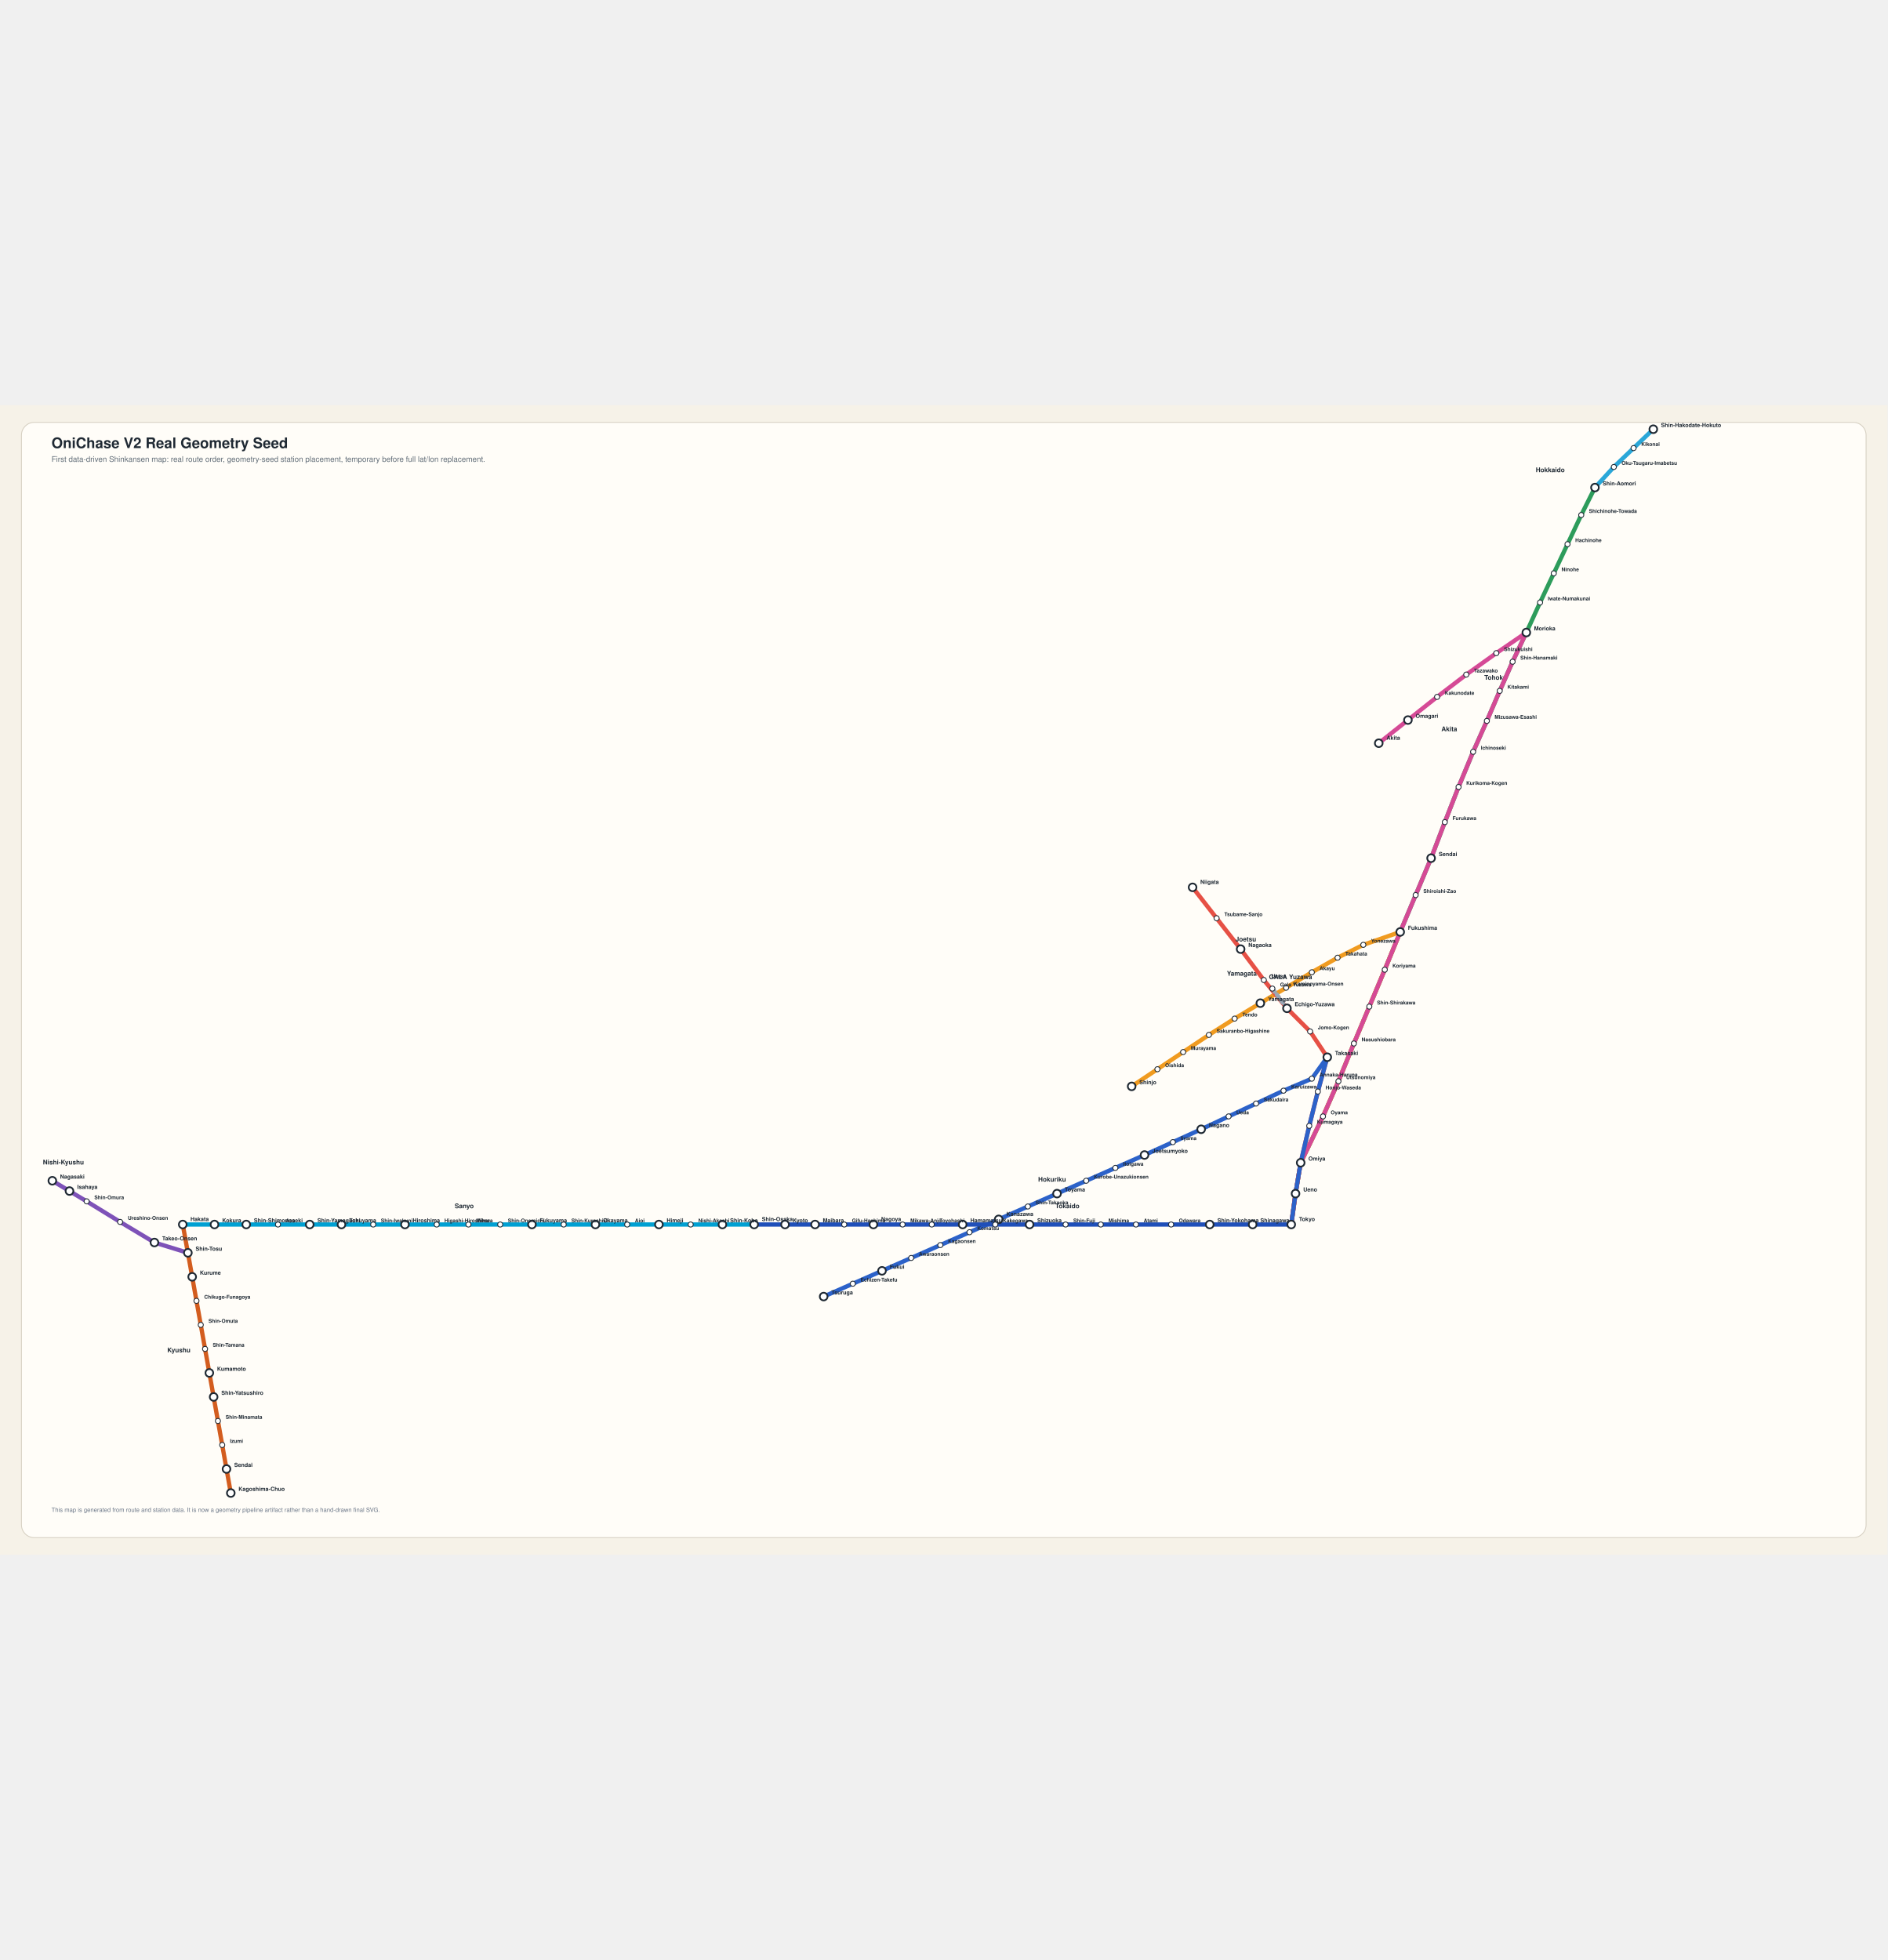
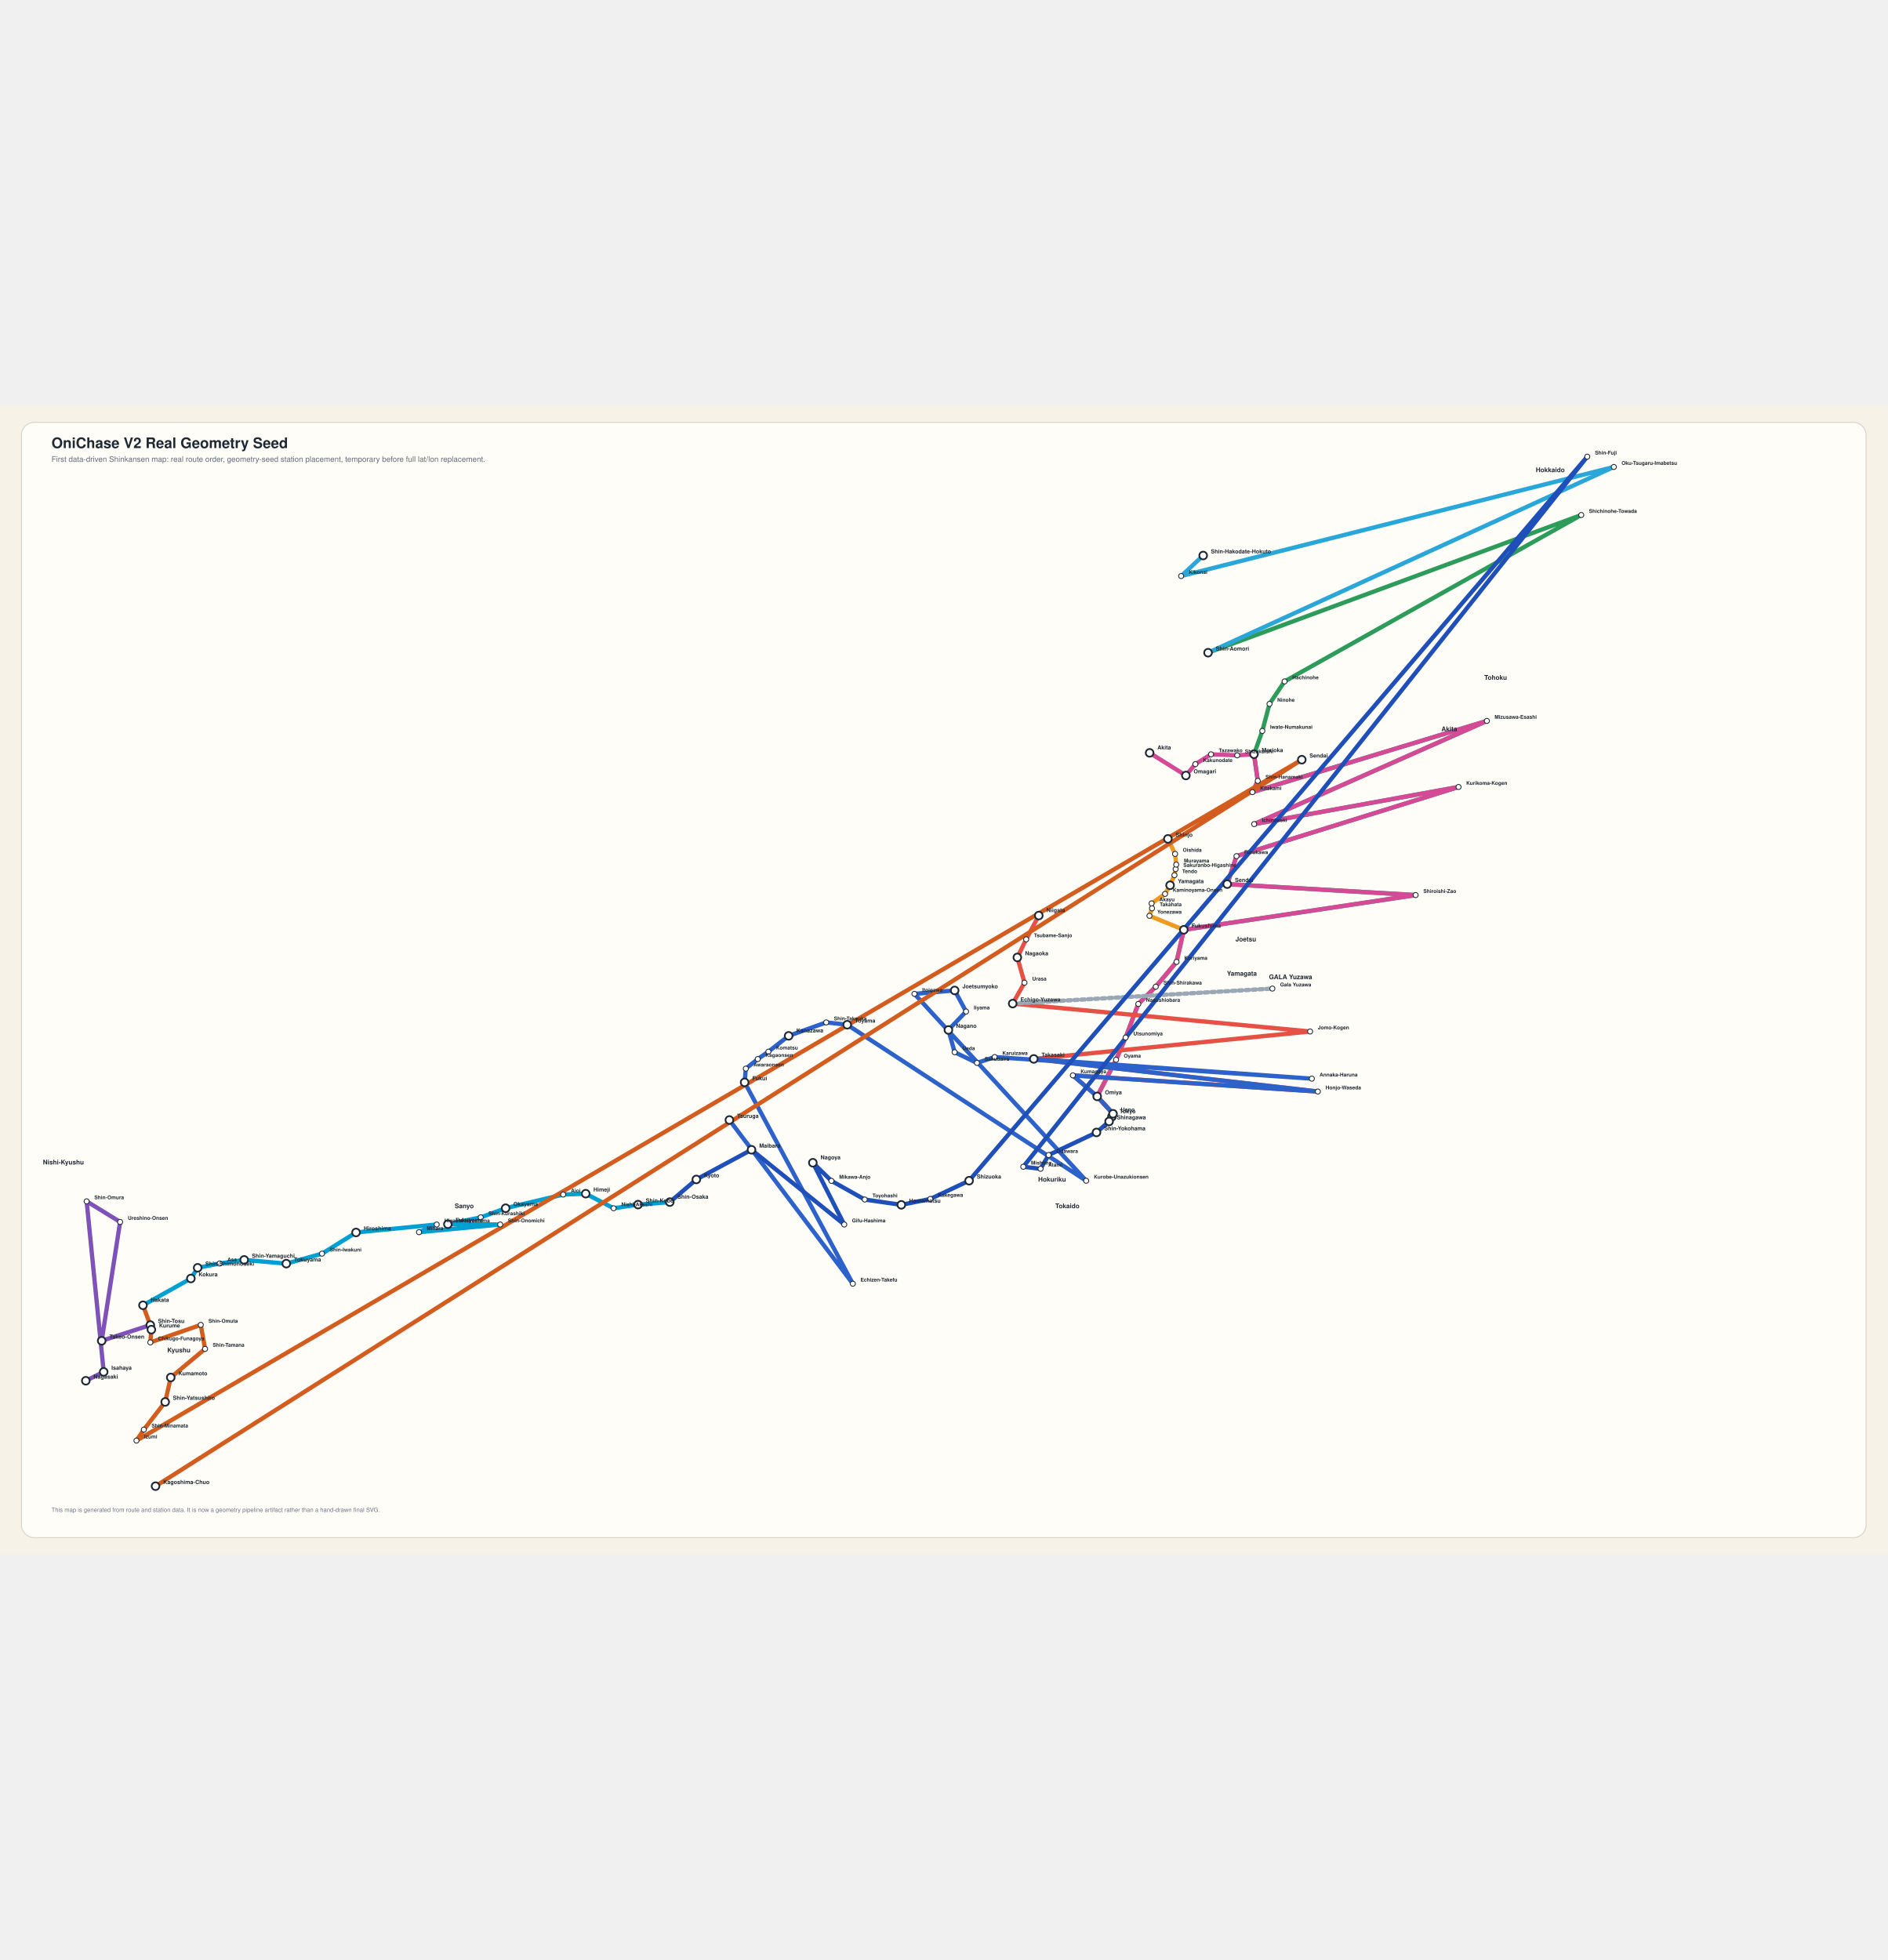
<svg xmlns="http://www.w3.org/2000/svg" width="2600" height="2700" viewBox="-1700 -120 4400 2680" role="img" aria-labelledby="title desc">
  <defs>
    <style>
.bg { fill: #f6f2e8; }
.panel { fill: #fffdf8; stroke: #d6d0c2; stroke-width: 2; }
.title { font: 700 34px Helvetica, Arial, sans-serif; fill: #1f2933; }
.subtitle { font: 500 18px Helvetica, Arial, sans-serif; fill: #5f6b76; }
.note { font: 500 14px Helvetica, Arial, sans-serif; fill: #697586; }
.route { fill: none; stroke-width: 10; stroke-linecap: round; stroke-linejoin: round; }
.station { fill: #ffffff; stroke: #1f2933; stroke-width: 2; }
.hub { fill: #ffffff; stroke: #1f2933; stroke-width: 4; }
.station-label { font: 600 12px Helvetica, Arial, sans-serif; fill: #1f2933; }
.hub-label { font: 700 13px Helvetica, Arial, sans-serif; fill: #1f2933; }
.line-label { font: 700 15px Helvetica, Arial, sans-serif; fill: #1f2933; }
</style>
  </defs>
  <rect class="bg" x="-1700" y="-120" width="4400" height="2680" />
  <rect class="panel" x="-1650" y="-80" width="4300" height="2600" rx="30" />
  <text class="title" x="-1580" y="-20">OniChase V2 Real Geometry Seed</text>
  <text class="subtitle" x="-1580" y="12">First data-driven Shinkansen map: real route order, geometry-seed station placement, temporary before full lat/lon replacement.</text>
  <text class="note" x="-1580" y="2460">This map is generated from route and station data. It is now a geometry pipeline artifact rather than a hand-drawn final SVG.</text>
-   <polyline class="route" stroke="#2d9c5b" points="1310,1790 1320,1718 1332,1646 1384,1538 1420,1456 1456,1368 1492,1282 1528,1196 1564,1108 1600,1022 1636,936 1668,852 1700,770 1734,688 1766,616 1796,546 1826,478 1858,410 1890,340 1922,272 1954,204 1986,136 2018,72" />
+   <polyline class="route" stroke="#2d9c5b" points="891.96,1538.68 894.6,1531.87 857.63,1491.38 901.66,1405.98 923.93,1354.16 953.49,1275.82 994.16,1235.6 1042.59,1177.82 1059.59,1103.0 1600,1022 1160.81,996.51 1182.41,931.26 1700,770 1223.57,856.57 1766,616 1219.47,782.02 1231.99,755.82 1223.19,693.66 1242.61,639.3 1259.35,576.28 1294.46,523.9 1986,136 1116.09,456.99" />
  <text class="line-label" x="1760" y="520">Tohoku</text>
-   <polyline class="route" stroke="#2aa7d8" points="2018,72 2062,24 2108,-20 2154,-64" />
+   <polyline class="route" stroke="#2aa7d8" points="1116.09,456.99 2062,24 1053.38,278.29 1104.74,230.42" />
  <text class="line-label" x="1880" y="36">Hokkaido</text>
-   <polyline class="route" stroke="#f09b20" points="1310,1790 1320,1718 1332,1646 1384,1538 1420,1456 1456,1368 1492,1282 1528,1196 1564,1108 1478,1138 1418,1168 1358,1202 1298,1238 1238,1274 1178,1310 1118,1348 1058,1388 998,1428 938,1468" />
+   <polyline class="route" stroke="#f09b20" points="891.96,1538.68 894.6,1531.87 857.63,1491.38 901.66,1405.98 923.93,1354.16 953.49,1275.82 994.16,1235.6 1042.59,1177.82 1059.59,1103.0 979.47,1070.35 985.42,1052.94 984.49,1041.42 1015.84,1019.32 1027.58,999.17 1037.74,975.67 1040.49,961.34 1041.88,951.04 1039.2,926.06 1022.46,891.03" />
  <text class="line-label" x="1160" y="1210">Yamagata</text>
-   <polyline class="route" stroke="#d54a96" points="1310,1790 1320,1718 1332,1646 1384,1538 1420,1456 1456,1368 1492,1282 1528,1196 1564,1108 1600,1022 1636,936 1668,852 1700,770 1734,688 1766,616 1796,546 1826,478 1858,410 1788,458 1718,508 1650,560 1582,614 1514,668" />
+   <polyline class="route" stroke="#d54a96" points="891.96,1538.68 894.6,1531.87 857.63,1491.38 901.66,1405.98 923.93,1354.16 953.49,1275.82 994.16,1235.6 1042.59,1177.82 1059.59,1103.0 1600,1022 1160.81,996.51 1182.41,931.26 1700,770 1223.57,856.57 1766,616 1219.47,782.02 1231.99,755.82 1223.19,693.66 1184.07,696.25 1123.02,693.91 1086.49,716.75 1064.41,743.23 979.89,690.47" />
  <text class="line-label" x="1660" y="640">Akita</text>
-   <polyline class="route" stroke="#e65045" points="1310,1790 1320,1718 1332,1646 1352,1560 1372,1480 1394,1400 1354,1340 1300,1286 1246,1220 1192,1148 1136,1076 1080,1004" />
+   <polyline class="route" stroke="#e65045" points="891.96,1538.68 894.6,1531.87 857.63,1491.38 800.95,1442.36 1372,1480 709.79,1403.98 1354,1340 660.7,1275.01 688.15,1226.31 671.5,1167.39 692.13,1125.14 721.51,1069.76" />
  <text class="line-label" x="1180" y="1130">Joetsu</text>
-   <polyline class="route" stroke="#9aa7b5" stroke-dasharray="8 8" points="1300,1286 1266,1240" />
+   <polyline class="route" stroke="#9aa7b5" stroke-dasharray="8 8" points="660.7,1275.01 1266,1240" />
  <text class="line-label" x="1258" y="1218">GALA Yuzawa</text>
-   <polyline class="route" stroke="#2c62c9" points="1310,1790 1320,1718 1332,1646 1352,1560 1372,1480 1394,1400 1358,1450 1292,1478 1228,1508 1164,1538 1100,1568 1034,1598 968,1628 900,1658 832,1688 764,1718 696,1748 628,1778 560,1808 492,1838 424,1868 356,1898 288,1928 220,1958" />
+   <polyline class="route" stroke="#2c62c9" points="891.96,1538.68 894.6,1531.87 857.63,1491.38 800.95,1442.36 1372,1480 709.79,1403.98 1358,1450 618.61,1399.64 577.35,1413.29 525.37,1388.35 510.82,1336.49 551.96,1293.54 525.41,1244.32 431.6,1252.35 832,1688 274.94,1324.29 225.96,1318.9 138.4,1350.2 91.21,1387.1 66.42,1404.33 38.56,1426.62 35.77,1458.67 288,1928 0.24,1546.38" />
  <text class="line-label" x="720" y="1690">Hokuriku</text>
-   <polyline class="route" stroke="#1f4fb9" points="1310,1790 1220,1790 1120,1790 1030,1790 948,1790 866,1790 784,1790 700,1790 620,1790 544,1790 472,1790 404,1790 336,1790 268,1790 200,1790 130,1790 58,1790" />
+   <polyline class="route" stroke="#1f4fb9" points="891.96,1538.68 885.41,1549.75 856.01,1575.38 744.45,1628.05 725.58,1660.14 685.33,1655.37 2000.0,0.0 559.03,1687.87 468.73,1730.37 401.01,1744.16 315.79,1731.78 238.16,1688.28 194.83,1646.03 268,1790 51.84,1615.77 -76.8,1684.97 -138.65,1737.79" />
  <text class="line-label" x="760" y="1752">Tokaido</text>
-   <polyline class="route" stroke="#00a0d2" points="58,1790 -16,1790 -90,1790 -164,1790 -238,1790 -312,1790 -386,1790 -460,1790 -534,1790 -608,1790 -682,1790 -756,1790 -830,1790 -904,1790 -978,1790 -1052,1790 -1126,1790 -1200,1790 -1274,1790" />
+   <polyline class="route" stroke="#00a0d2" points="-138.65,1737.79 -212.62,1743.62 -269.57,1752.14 -334.67,1718.14 -387.2,1720.16 -521.3,1752.0 -579.36,1773.33 -655.95,1789.26 -534,1790 -723.23,1807.93 -682,1790 -870.05,1808.57 -949.31,1857.92 -1032.63,1881.27 -1130.83,1872.51 -1188.01,1880.89 -1239.24,1890.92 -1255.03,1915.91 -1366.7,1978.29" />
  <text class="line-label" x="-640" y="1752">Sanyo</text>
-   <polyline class="route" stroke="#d35d1f" points="-1274,1790 -1262,1856 -1252,1912 -1242,1968 -1232,2024 -1222,2080 -1212,2136 -1202,2192 -1192,2248 -1182,2304 -1172,2360 -1162,2416" />
+   <polyline class="route" stroke="#d35d1f" points="-1366.7,1978.29 -1349.66,2024.47 -1347.18,2035.09 -1349.55,2064.88 -1232,2024 -1222,2080 -1301.96,2146.61 -1314.91,2203.64 -1364.7,2268.19 -1381.88,2293.74 1334.59,706.44 -1337.42,2400.0" />
  <text class="line-label" x="-1310" y="2088">Kyushu</text>
-   <polyline class="route" stroke="#7e52b8" points="-1262,1856 -1340,1832 -1420,1784 -1498,1736 -1538,1712 -1578,1688" />
+   <polyline class="route" stroke="#7e52b8" points="-1349.66,2024.47 -1462.96,2061.07 -1420,1784 -1498,1736 -1458.31,2133.62 -1500.0,2154.28" />
  <text class="line-label" x="-1600" y="1650">Nishi-Kyushu</text>
-   <circle class="hub" cx="1310" cy="1790" r="9" />
-   <text class="hub-label" x="1328" y="1782">Tokyo</text>
-   <circle class="hub" cx="1320" cy="1718" r="9" />
-   <text class="hub-label" x="1338" y="1713">Ueno</text>
-   <circle class="hub" cx="1332" cy="1646" r="9" />
-   <text class="hub-label" x="1350" y="1641">Omiya</text>
-   <circle class="station" cx="1352" cy="1560" r="6" />
-   <text class="station-label" x="1370" y="1555">Kumagaya</text>
+   <circle class="hub" cx="891.96" cy="1538.68" r="9" />
+   <text class="hub-label" x="909.96" y="1530.68">Tokyo</text>
+   <circle class="hub" cx="894.6" cy="1531.87" r="9" />
+   <text class="hub-label" x="912.6" y="1526.87">Ueno</text>
+   <circle class="hub" cx="857.63" cy="1491.38" r="9" />
+   <text class="hub-label" x="875.63" y="1486.38">Omiya</text>
+   <circle class="station" cx="800.95" cy="1442.36" r="6" />
+   <text class="station-label" x="818.95" y="1437.36">Kumagaya</text>
  <circle class="station" cx="1372" cy="1480" r="6" />
  <text class="station-label" x="1390" y="1475">Honjo-Waseda</text>
-   <circle class="hub" cx="1394" cy="1400" r="9" />
-   <text class="hub-label" x="1412" y="1395">Takasaki</text>
-   <circle class="station" cx="1384" cy="1538" r="6" />
-   <text class="station-label" x="1402" y="1533">Oyama</text>
-   <circle class="station" cx="1420" cy="1456" r="6" />
-   <text class="station-label" x="1438" y="1451">Utsunomiya</text>
-   <circle class="station" cx="1456" cy="1368" r="6" />
-   <text class="station-label" x="1474" y="1363">Nasushiobara</text>
-   <circle class="station" cx="1492" cy="1282" r="6" />
-   <text class="station-label" x="1510" y="1277">Shin-Shirakawa</text>
-   <circle class="station" cx="1528" cy="1196" r="6" />
-   <text class="station-label" x="1546" y="1191">Koriyama</text>
-   <circle class="hub" cx="1564" cy="1108" r="9" />
-   <text class="hub-label" x="1582" y="1103">Fukushima</text>
+   <circle class="hub" cx="709.79" cy="1403.98" r="9" />
+   <text class="hub-label" x="727.79" y="1398.98">Takasaki</text>
+   <circle class="station" cx="901.66" cy="1405.98" r="6" />
+   <text class="station-label" x="919.66" y="1400.98">Oyama</text>
+   <circle class="station" cx="923.93" cy="1354.16" r="6" />
+   <text class="station-label" x="941.93" y="1349.16">Utsunomiya</text>
+   <circle class="station" cx="953.49" cy="1275.82" r="6" />
+   <text class="station-label" x="971.49" y="1270.82">Nasushiobara</text>
+   <circle class="station" cx="994.16" cy="1235.6" r="6" />
+   <text class="station-label" x="1012.16" y="1230.6">Shin-Shirakawa</text>
+   <circle class="station" cx="1042.59" cy="1177.82" r="6" />
+   <text class="station-label" x="1060.59" y="1172.82">Koriyama</text>
+   <circle class="hub" cx="1059.59" cy="1103.0" r="9" />
+   <text class="hub-label" x="1077.59" y="1098.0">Fukushima</text>
  <circle class="station" cx="1600" cy="1022" r="6" />
  <text class="station-label" x="1618" y="1017">Shiroishi-Zao</text>
-   <circle class="hub" cx="1636" cy="936" r="9" />
-   <text class="hub-label" x="1654" y="931">Sendai</text>
-   <circle class="station" cx="1668" cy="852" r="6" />
-   <text class="station-label" x="1686" y="847">Furukawa</text>
+   <circle class="hub" cx="1160.81" cy="996.51" r="9" />
+   <text class="hub-label" x="1178.81" y="991.51">Sendai</text>
+   <circle class="station" cx="1182.41" cy="931.26" r="6" />
+   <text class="station-label" x="1200.41" y="926.26">Furukawa</text>
  <circle class="station" cx="1700" cy="770" r="6" />
  <text class="station-label" x="1718" y="765">Kurikoma-Kogen</text>
-   <circle class="station" cx="1734" cy="688" r="6" />
-   <text class="station-label" x="1752" y="683">Ichinoseki</text>
+   <circle class="station" cx="1223.57" cy="856.57" r="6" />
+   <text class="station-label" x="1241.57" y="851.57">Ichinoseki</text>
  <circle class="station" cx="1766" cy="616" r="6" />
  <text class="station-label" x="1784" y="611">Mizusawa-Esashi</text>
-   <circle class="station" cx="1796" cy="546" r="6" />
-   <text class="station-label" x="1814" y="541">Kitakami</text>
-   <circle class="station" cx="1826" cy="478" r="6" />
-   <text class="station-label" x="1844" y="473">Shin-Hanamaki</text>
-   <circle class="hub" cx="1858" cy="410" r="9" />
-   <text class="hub-label" x="1876" y="405">Morioka</text>
-   <circle class="station" cx="1890" cy="340" r="6" />
-   <text class="station-label" x="1908" y="335">Iwate-Numakunai</text>
-   <circle class="station" cx="1922" cy="272" r="6" />
-   <text class="station-label" x="1940" y="267">Ninohe</text>
-   <circle class="station" cx="1954" cy="204" r="6" />
-   <text class="station-label" x="1972" y="199">Hachinohe</text>
+   <circle class="station" cx="1219.47" cy="782.02" r="6" />
+   <text class="station-label" x="1237.47" y="777.02">Kitakami</text>
+   <circle class="station" cx="1231.99" cy="755.82" r="6" />
+   <text class="station-label" x="1249.99" y="750.82">Shin-Hanamaki</text>
+   <circle class="hub" cx="1223.19" cy="693.66" r="9" />
+   <text class="hub-label" x="1241.19" y="688.66">Morioka</text>
+   <circle class="station" cx="1242.61" cy="639.3" r="6" />
+   <text class="station-label" x="1260.61" y="634.3">Iwate-Numakunai</text>
+   <circle class="station" cx="1259.35" cy="576.28" r="6" />
+   <text class="station-label" x="1277.35" y="571.28">Ninohe</text>
+   <circle class="station" cx="1294.46" cy="523.9" r="6" />
+   <text class="station-label" x="1312.46" y="518.9">Hachinohe</text>
  <circle class="station" cx="1986" cy="136" r="6" />
  <text class="station-label" x="2004" y="131">Shichinohe-Towada</text>
-   <circle class="hub" cx="2018" cy="72" r="9" />
-   <text class="hub-label" x="2036" y="67">Shin-Aomori</text>
+   <circle class="hub" cx="1116.09" cy="456.99" r="9" />
+   <text class="hub-label" x="1134.09" y="451.99">Shin-Aomori</text>
  <circle class="station" cx="2062" cy="24" r="6" />
  <text class="station-label" x="2080" y="19">Oku-Tsugaru-Imabetsu</text>
-   <circle class="station" cx="2108" cy="-20" r="6" />
-   <text class="station-label" x="2126" y="-25">Kikonai</text>
-   <circle class="hub" cx="2154" cy="-64" r="9" />
-   <text class="hub-label" x="2172" y="-69">Shin-Hakodate-Hokuto</text>
-   <circle class="station" cx="1478" cy="1138" r="6" />
-   <text class="station-label" x="1496" y="1133">Yonezawa</text>
-   <circle class="station" cx="1418" cy="1168" r="6" />
-   <text class="station-label" x="1436" y="1163">Takahata</text>
-   <circle class="station" cx="1358" cy="1202" r="6" />
-   <text class="station-label" x="1376" y="1197">Akayu</text>
-   <circle class="station" cx="1298" cy="1238" r="6" />
-   <text class="station-label" x="1316" y="1233">Kaminoyama-Onsen</text>
-   <circle class="hub" cx="1238" cy="1274" r="9" />
-   <text class="hub-label" x="1256" y="1269">Yamagata</text>
-   <circle class="station" cx="1178" cy="1310" r="6" />
-   <text class="station-label" x="1196" y="1305">Tendo</text>
-   <circle class="station" cx="1118" cy="1348" r="6" />
-   <text class="station-label" x="1136" y="1343">Sakuranbo-Higashine</text>
-   <circle class="station" cx="1058" cy="1388" r="6" />
-   <text class="station-label" x="1076" y="1383">Murayama</text>
-   <circle class="station" cx="998" cy="1428" r="6" />
-   <text class="station-label" x="1016" y="1423">Oishida</text>
-   <circle class="hub" cx="938" cy="1468" r="9" />
-   <text class="hub-label" x="956" y="1463">Shinjo</text>
-   <circle class="station" cx="1788" cy="458" r="6" />
-   <text class="station-label" x="1806" y="453">Shizukuishi</text>
-   <circle class="station" cx="1718" cy="508" r="6" />
-   <text class="station-label" x="1736" y="503">Tazawako</text>
-   <circle class="station" cx="1650" cy="560" r="6" />
-   <text class="station-label" x="1668" y="555">Kakunodate</text>
-   <circle class="hub" cx="1582" cy="614" r="9" />
-   <text class="hub-label" x="1600" y="609">Omagari</text>
-   <circle class="hub" cx="1514" cy="668" r="9" />
-   <text class="hub-label" x="1532" y="660">Akita</text>
+   <circle class="station" cx="1053.38" cy="278.29" r="6" />
+   <text class="station-label" x="1071.38" y="273.29">Kikonai</text>
+   <circle class="hub" cx="1104.74" cy="230.42" r="9" />
+   <text class="hub-label" x="1122.74" y="225.42">Shin-Hakodate-Hokuto</text>
+   <circle class="station" cx="979.47" cy="1070.35" r="6" />
+   <text class="station-label" x="997.47" y="1065.35">Yonezawa</text>
+   <circle class="station" cx="985.42" cy="1052.94" r="6" />
+   <text class="station-label" x="1003.42" y="1047.94">Takahata</text>
+   <circle class="station" cx="984.49" cy="1041.42" r="6" />
+   <text class="station-label" x="1002.49" y="1036.42">Akayu</text>
+   <circle class="station" cx="1015.84" cy="1019.32" r="6" />
+   <text class="station-label" x="1033.84" y="1014.32">Kaminoyama-Onsen</text>
+   <circle class="hub" cx="1027.58" cy="999.17" r="9" />
+   <text class="hub-label" x="1045.58" y="994.17">Yamagata</text>
+   <circle class="station" cx="1037.74" cy="975.67" r="6" />
+   <text class="station-label" x="1055.74" y="970.67">Tendo</text>
+   <circle class="station" cx="1040.49" cy="961.34" r="6" />
+   <text class="station-label" x="1058.49" y="956.34">Sakuranbo-Higashine</text>
+   <circle class="station" cx="1041.88" cy="951.04" r="6" />
+   <text class="station-label" x="1059.88" y="946.04">Murayama</text>
+   <circle class="station" cx="1039.2" cy="926.06" r="6" />
+   <text class="station-label" x="1057.2" y="921.06">Oishida</text>
+   <circle class="hub" cx="1022.46" cy="891.03" r="9" />
+   <text class="hub-label" x="1040.46" y="886.03">Shinjo</text>
+   <circle class="station" cx="1184.07" cy="696.25" r="6" />
+   <text class="station-label" x="1202.07" y="691.25">Shizukuishi</text>
+   <circle class="station" cx="1123.02" cy="693.91" r="6" />
+   <text class="station-label" x="1141.02" y="688.91">Tazawako</text>
+   <circle class="station" cx="1086.49" cy="716.75" r="6" />
+   <text class="station-label" x="1104.49" y="711.75">Kakunodate</text>
+   <circle class="hub" cx="1064.41" cy="743.23" r="9" />
+   <text class="hub-label" x="1082.41" y="738.23">Omagari</text>
+   <circle class="hub" cx="979.89" cy="690.47" r="9" />
+   <text class="hub-label" x="997.89" y="682.47">Akita</text>
  <circle class="station" cx="1354" cy="1340" r="6" />
  <text class="station-label" x="1372" y="1335">Jomo-Kogen</text>
-   <circle class="hub" cx="1300" cy="1286" r="9" />
-   <text class="hub-label" x="1318" y="1281">Echigo-Yuzawa</text>
+   <circle class="hub" cx="660.7" cy="1275.01" r="9" />
+   <text class="hub-label" x="678.7" y="1270.01">Echigo-Yuzawa</text>
  <circle class="station" cx="1266" cy="1240" r="6" />
  <text class="station-label" x="1284" y="1235">Gala Yuzawa</text>
-   <circle class="station" cx="1246" cy="1220" r="6" />
-   <text class="station-label" x="1264" y="1215">Urasa</text>
-   <circle class="hub" cx="1192" cy="1148" r="9" />
-   <text class="hub-label" x="1210" y="1143">Nagaoka</text>
-   <circle class="station" cx="1136" cy="1076" r="6" />
-   <text class="station-label" x="1154" y="1071">Tsubame-Sanjo</text>
-   <circle class="hub" cx="1080" cy="1004" r="9" />
-   <text class="hub-label" x="1098" y="996">Niigata</text>
+   <circle class="station" cx="688.15" cy="1226.31" r="6" />
+   <text class="station-label" x="706.15" y="1221.31">Urasa</text>
+   <circle class="hub" cx="671.5" cy="1167.39" r="9" />
+   <text class="hub-label" x="689.5" y="1162.39">Nagaoka</text>
+   <circle class="station" cx="692.13" cy="1125.14" r="6" />
+   <text class="station-label" x="710.13" y="1120.14">Tsubame-Sanjo</text>
+   <circle class="hub" cx="721.51" cy="1069.76" r="9" />
+   <text class="hub-label" x="739.51" y="1061.76">Niigata</text>
  <circle class="station" cx="1358" cy="1450" r="6" />
  <text class="station-label" x="1376" y="1445">Annaka-Haruna</text>
-   <circle class="station" cx="1292" cy="1478" r="6" />
-   <text class="station-label" x="1310" y="1473">Karuizawa</text>
-   <circle class="station" cx="1228" cy="1508" r="6" />
-   <text class="station-label" x="1246" y="1503">Sakudaira</text>
-   <circle class="station" cx="1164" cy="1538" r="6" />
-   <text class="station-label" x="1182" y="1533">Ueda</text>
-   <circle class="hub" cx="1100" cy="1568" r="9" />
-   <text class="hub-label" x="1118" y="1563">Nagano</text>
-   <circle class="station" cx="1034" cy="1598" r="6" />
-   <text class="station-label" x="1052" y="1593">Iiyama</text>
-   <circle class="hub" cx="968" cy="1628" r="9" />
-   <text class="hub-label" x="986" y="1623">Joetsumyoko</text>
-   <circle class="station" cx="900" cy="1658" r="6" />
-   <text class="station-label" x="918" y="1653">Itoigawa</text>
+   <circle class="station" cx="618.61" cy="1399.64" r="6" />
+   <text class="station-label" x="636.61" y="1394.64">Karuizawa</text>
+   <circle class="station" cx="577.35" cy="1413.29" r="6" />
+   <text class="station-label" x="595.35" y="1408.29">Sakudaira</text>
+   <circle class="station" cx="525.37" cy="1388.35" r="6" />
+   <text class="station-label" x="543.37" y="1383.35">Ueda</text>
+   <circle class="hub" cx="510.82" cy="1336.49" r="9" />
+   <text class="hub-label" x="528.82" y="1331.49">Nagano</text>
+   <circle class="station" cx="551.96" cy="1293.54" r="6" />
+   <text class="station-label" x="569.96" y="1288.54">Iiyama</text>
+   <circle class="hub" cx="525.41" cy="1244.32" r="9" />
+   <text class="hub-label" x="543.41" y="1239.32">Joetsumyoko</text>
+   <circle class="station" cx="431.6" cy="1252.35" r="6" />
+   <text class="station-label" x="449.6" y="1247.35">Itoigawa</text>
  <circle class="station" cx="832" cy="1688" r="6" />
  <text class="station-label" x="850" y="1683">Kurobe-Unazukionsen</text>
-   <circle class="hub" cx="764" cy="1718" r="9" />
-   <text class="hub-label" x="782" y="1713">Toyama</text>
-   <circle class="station" cx="696" cy="1748" r="6" />
-   <text class="station-label" x="714" y="1743">Shin-Takaoka</text>
-   <circle class="hub" cx="628" cy="1778" r="9" />
-   <text class="hub-label" x="646" y="1770">Kanazawa</text>
-   <circle class="station" cx="560" cy="1808" r="6" />
-   <text class="station-label" x="578" y="1803">Komatsu</text>
-   <circle class="station" cx="492" cy="1838" r="6" />
-   <text class="station-label" x="510" y="1833">Kagaonsen</text>
-   <circle class="station" cx="424" cy="1868" r="6" />
-   <text class="station-label" x="442" y="1863">Awaraonsen</text>
-   <circle class="hub" cx="356" cy="1898" r="9" />
-   <text class="hub-label" x="374" y="1893">Fukui</text>
+   <circle class="hub" cx="274.94" cy="1324.29" r="9" />
+   <text class="hub-label" x="292.94" y="1319.29">Toyama</text>
+   <circle class="station" cx="225.96" cy="1318.9" r="6" />
+   <text class="station-label" x="243.96" y="1313.9">Shin-Takaoka</text>
+   <circle class="hub" cx="138.4" cy="1350.2" r="9" />
+   <text class="hub-label" x="156.4" y="1342.2">Kanazawa</text>
+   <circle class="station" cx="91.21" cy="1387.1" r="6" />
+   <text class="station-label" x="109.21" y="1382.1">Komatsu</text>
+   <circle class="station" cx="66.42" cy="1404.33" r="6" />
+   <text class="station-label" x="84.42" y="1399.33">Kagaonsen</text>
+   <circle class="station" cx="38.56" cy="1426.62" r="6" />
+   <text class="station-label" x="56.56" y="1421.62">Awaraonsen</text>
+   <circle class="hub" cx="35.77" cy="1458.67" r="9" />
+   <text class="hub-label" x="53.77" y="1453.67">Fukui</text>
  <circle class="station" cx="288" cy="1928" r="6" />
  <text class="station-label" x="306" y="1923">Echizen-Takefu</text>
-   <circle class="hub" cx="220" cy="1958" r="9" />
-   <text class="hub-label" x="238" y="1953">Tsuruga</text>
-   <circle class="hub" cx="1220" cy="1790" r="9" />
-   <text class="hub-label" x="1238" y="1785">Shinagawa</text>
-   <circle class="hub" cx="1120" cy="1790" r="9" />
-   <text class="hub-label" x="1138" y="1785">Shin-Yokohama</text>
-   <circle class="station" cx="1030" cy="1790" r="6" />
-   <text class="station-label" x="1048" y="1785">Odawara</text>
-   <circle class="station" cx="948" cy="1790" r="6" />
-   <text class="station-label" x="966" y="1785">Atami</text>
-   <circle class="station" cx="866" cy="1790" r="6" />
-   <text class="station-label" x="884" y="1785">Mishima</text>
-   <circle class="station" cx="784" cy="1790" r="6" />
-   <text class="station-label" x="802" y="1785">Shin-Fuji</text>
-   <circle class="hub" cx="700" cy="1790" r="9" />
-   <text class="hub-label" x="718" y="1785">Shizuoka</text>
-   <circle class="station" cx="620" cy="1790" r="6" />
-   <text class="station-label" x="638" y="1785">Kakegawa</text>
-   <circle class="hub" cx="544" cy="1790" r="9" />
-   <text class="hub-label" x="562" y="1785">Hamamatsu</text>
-   <circle class="station" cx="472" cy="1790" r="6" />
-   <text class="station-label" x="490" y="1785">Toyohashi</text>
-   <circle class="station" cx="404" cy="1790" r="6" />
-   <text class="station-label" x="422" y="1785">Mikawa-Anjo</text>
-   <circle class="hub" cx="336" cy="1790" r="9" />
-   <text class="hub-label" x="354" y="1782">Nagoya</text>
+   <circle class="hub" cx="0.24" cy="1546.38" r="9" />
+   <text class="hub-label" x="18.24" y="1541.38">Tsuruga</text>
+   <circle class="hub" cx="885.41" cy="1549.75" r="9" />
+   <text class="hub-label" x="903.41" y="1544.75">Shinagawa</text>
+   <circle class="hub" cx="856.01" cy="1575.38" r="9" />
+   <text class="hub-label" x="874.01" y="1570.38">Shin-Yokohama</text>
+   <circle class="station" cx="744.45" cy="1628.05" r="6" />
+   <text class="station-label" x="762.45" y="1623.05">Odawara</text>
+   <circle class="station" cx="725.58" cy="1660.14" r="6" />
+   <text class="station-label" x="743.58" y="1655.14">Atami</text>
+   <circle class="station" cx="685.33" cy="1655.37" r="6" />
+   <text class="station-label" x="703.33" y="1650.37">Mishima</text>
+   <circle class="station" cx="2000.0" cy="0.0" r="6" />
+   <text class="station-label" x="2018.0" y="-5.0">Shin-Fuji</text>
+   <circle class="hub" cx="559.03" cy="1687.87" r="9" />
+   <text class="hub-label" x="577.03" y="1682.87">Shizuoka</text>
+   <circle class="station" cx="468.73" cy="1730.37" r="6" />
+   <text class="station-label" x="486.73" y="1725.37">Kakegawa</text>
+   <circle class="hub" cx="401.01" cy="1744.16" r="9" />
+   <text class="hub-label" x="419.01" y="1739.16">Hamamatsu</text>
+   <circle class="station" cx="315.79" cy="1731.78" r="6" />
+   <text class="station-label" x="333.79" y="1726.78">Toyohashi</text>
+   <circle class="station" cx="238.16" cy="1688.28" r="6" />
+   <text class="station-label" x="256.16" y="1683.28">Mikawa-Anjo</text>
+   <circle class="hub" cx="194.83" cy="1646.03" r="9" />
+   <text class="hub-label" x="212.83" y="1638.03">Nagoya</text>
  <circle class="station" cx="268" cy="1790" r="6" />
  <text class="station-label" x="286" y="1785">Gifu-Hashima</text>
-   <circle class="hub" cx="200" cy="1790" r="9" />
-   <text class="hub-label" x="218" y="1785">Maibara</text>
-   <circle class="hub" cx="130" cy="1790" r="9" />
-   <text class="hub-label" x="148" y="1785">Kyoto</text>
-   <circle class="hub" cx="58" cy="1790" r="9" />
-   <text class="hub-label" x="76" y="1782">Shin-Osaka</text>
-   <circle class="hub" cx="-16" cy="1790" r="9" />
-   <text class="hub-label" x="2" y="1785">Shin-Kobe</text>
-   <circle class="station" cx="-90" cy="1790" r="6" />
-   <text class="station-label" x="-72" y="1785">Nishi-Akashi</text>
-   <circle class="hub" cx="-164" cy="1790" r="9" />
-   <text class="hub-label" x="-146" y="1785">Himeji</text>
-   <circle class="station" cx="-238" cy="1790" r="6" />
-   <text class="station-label" x="-220" y="1785">Aioi</text>
-   <circle class="hub" cx="-312" cy="1790" r="9" />
-   <text class="hub-label" x="-294" y="1785">Okayama</text>
-   <circle class="station" cx="-386" cy="1790" r="6" />
-   <text class="station-label" x="-368" y="1785">Shin-Kurashiki</text>
-   <circle class="hub" cx="-460" cy="1790" r="9" />
-   <text class="hub-label" x="-442" y="1785">Fukuyama</text>
+   <circle class="hub" cx="51.84" cy="1615.77" r="9" />
+   <text class="hub-label" x="69.84" y="1610.77">Maibara</text>
+   <circle class="hub" cx="-76.8" cy="1684.97" r="9" />
+   <text class="hub-label" x="-58.8" y="1679.97">Kyoto</text>
+   <circle class="hub" cx="-138.65" cy="1737.79" r="9" />
+   <text class="hub-label" x="-120.65" y="1729.79">Shin-Osaka</text>
+   <circle class="hub" cx="-212.62" cy="1743.62" r="9" />
+   <text class="hub-label" x="-194.62" y="1738.62">Shin-Kobe</text>
+   <circle class="station" cx="-269.57" cy="1752.14" r="6" />
+   <text class="station-label" x="-251.57" y="1747.14">Nishi-Akashi</text>
+   <circle class="hub" cx="-334.67" cy="1718.14" r="9" />
+   <text class="hub-label" x="-316.67" y="1713.14">Himeji</text>
+   <circle class="station" cx="-387.2" cy="1720.16" r="6" />
+   <text class="station-label" x="-369.2" y="1715.16">Aioi</text>
+   <circle class="hub" cx="-521.3" cy="1752.0" r="9" />
+   <text class="hub-label" x="-503.3" y="1747.0">Okayama</text>
+   <circle class="station" cx="-579.36" cy="1773.33" r="6" />
+   <text class="station-label" x="-561.36" y="1768.33">Shin-Kurashiki</text>
+   <circle class="hub" cx="-655.95" cy="1789.26" r="9" />
+   <text class="hub-label" x="-637.95" y="1784.26">Fukuyama</text>
  <circle class="station" cx="-534" cy="1790" r="6" />
  <text class="station-label" x="-516" y="1785">Shin-Onomichi</text>
-   <circle class="station" cx="-608" cy="1790" r="6" />
-   <text class="station-label" x="-590" y="1785">Mihara</text>
+   <circle class="station" cx="-723.23" cy="1807.93" r="6" />
+   <text class="station-label" x="-705.23" y="1802.93">Mihara</text>
  <circle class="station" cx="-682" cy="1790" r="6" />
  <text class="station-label" x="-664" y="1785">Higashi-Hiroshima</text>
-   <circle class="hub" cx="-756" cy="1790" r="9" />
-   <text class="hub-label" x="-738" y="1785">Hiroshima</text>
-   <circle class="station" cx="-830" cy="1790" r="6" />
-   <text class="station-label" x="-812" y="1785">Shin-Iwakuni</text>
-   <circle class="hub" cx="-904" cy="1790" r="9" />
-   <text class="hub-label" x="-886" y="1785">Tokuyama</text>
-   <circle class="hub" cx="-978" cy="1790" r="9" />
-   <text class="hub-label" x="-960" y="1785">Shin-Yamaguchi</text>
-   <circle class="station" cx="-1052" cy="1790" r="6" />
-   <text class="station-label" x="-1034" y="1785">Asa</text>
-   <circle class="hub" cx="-1126" cy="1790" r="9" />
-   <text class="hub-label" x="-1108" y="1785">Shin-Shimonoseki</text>
-   <circle class="hub" cx="-1200" cy="1790" r="9" />
-   <text class="hub-label" x="-1182" y="1785">Kokura</text>
-   <circle class="hub" cx="-1274" cy="1790" r="9" />
-   <text class="hub-label" x="-1256" y="1782">Hakata</text>
-   <circle class="hub" cx="-1262" cy="1856" r="9" />
-   <text class="hub-label" x="-1244" y="1851">Shin-Tosu</text>
-   <circle class="hub" cx="-1252" cy="1912" r="9" />
-   <text class="hub-label" x="-1234" y="1907">Kurume</text>
-   <circle class="station" cx="-1242" cy="1968" r="6" />
-   <text class="station-label" x="-1224" y="1963">Chikugo-Funagoya</text>
+   <circle class="hub" cx="-870.05" cy="1808.57" r="9" />
+   <text class="hub-label" x="-852.05" y="1803.57">Hiroshima</text>
+   <circle class="station" cx="-949.31" cy="1857.92" r="6" />
+   <text class="station-label" x="-931.31" y="1852.92">Shin-Iwakuni</text>
+   <circle class="hub" cx="-1032.63" cy="1881.27" r="9" />
+   <text class="hub-label" x="-1014.63" y="1876.27">Tokuyama</text>
+   <circle class="hub" cx="-1130.83" cy="1872.51" r="9" />
+   <text class="hub-label" x="-1112.83" y="1867.51">Shin-Yamaguchi</text>
+   <circle class="station" cx="-1188.01" cy="1880.89" r="6" />
+   <text class="station-label" x="-1170.01" y="1875.89">Asa</text>
+   <circle class="hub" cx="-1239.24" cy="1890.92" r="9" />
+   <text class="hub-label" x="-1221.24" y="1885.92">Shin-Shimonoseki</text>
+   <circle class="hub" cx="-1255.03" cy="1915.91" r="9" />
+   <text class="hub-label" x="-1237.03" y="1910.91">Kokura</text>
+   <circle class="hub" cx="-1366.7" cy="1978.29" r="9" />
+   <text class="hub-label" x="-1348.7" y="1970.29">Hakata</text>
+   <circle class="hub" cx="-1349.66" cy="2024.47" r="9" />
+   <text class="hub-label" x="-1331.66" y="2019.47">Shin-Tosu</text>
+   <circle class="hub" cx="-1347.18" cy="2035.09" r="9" />
+   <text class="hub-label" x="-1329.18" y="2030.09">Kurume</text>
+   <circle class="station" cx="-1349.55" cy="2064.88" r="6" />
+   <text class="station-label" x="-1331.55" y="2059.88">Chikugo-Funagoya</text>
  <circle class="station" cx="-1232" cy="2024" r="6" />
  <text class="station-label" x="-1214" y="2019">Shin-Omuta</text>
  <circle class="station" cx="-1222" cy="2080" r="6" />
  <text class="station-label" x="-1204" y="2075">Shin-Tamana</text>
-   <circle class="hub" cx="-1212" cy="2136" r="9" />
-   <text class="hub-label" x="-1194" y="2131">Kumamoto</text>
-   <circle class="hub" cx="-1202" cy="2192" r="9" />
-   <text class="hub-label" x="-1184" y="2187">Shin-Yatsushiro</text>
-   <circle class="station" cx="-1192" cy="2248" r="6" />
-   <text class="station-label" x="-1174" y="2243">Shin-Minamata</text>
-   <circle class="station" cx="-1182" cy="2304" r="6" />
-   <text class="station-label" x="-1164" y="2299">Izumi</text>
-   <circle class="hub" cx="-1172" cy="2360" r="9" />
-   <text class="hub-label" x="-1154" y="2355">Sendai</text>
-   <circle class="hub" cx="-1162" cy="2416" r="9" />
-   <text class="hub-label" x="-1144" y="2411">Kagoshima-Chuo</text>
-   <circle class="hub" cx="-1340" cy="1832" r="9" />
-   <text class="hub-label" x="-1322" y="1827">Takeo-Onsen</text>
+   <circle class="hub" cx="-1301.96" cy="2146.61" r="9" />
+   <text class="hub-label" x="-1283.96" y="2141.61">Kumamoto</text>
+   <circle class="hub" cx="-1314.91" cy="2203.64" r="9" />
+   <text class="hub-label" x="-1296.91" y="2198.64">Shin-Yatsushiro</text>
+   <circle class="station" cx="-1364.7" cy="2268.19" r="6" />
+   <text class="station-label" x="-1346.7" y="2263.19">Shin-Minamata</text>
+   <circle class="station" cx="-1381.88" cy="2293.74" r="6" />
+   <text class="station-label" x="-1363.88" y="2288.74">Izumi</text>
+   <circle class="hub" cx="1334.59" cy="706.44" r="9" />
+   <text class="hub-label" x="1352.59" y="701.44">Sendai</text>
+   <circle class="hub" cx="-1337.42" cy="2400.0" r="9" />
+   <text class="hub-label" x="-1319.42" y="2395.0">Kagoshima-Chuo</text>
+   <circle class="hub" cx="-1462.96" cy="2061.07" r="9" />
+   <text class="hub-label" x="-1444.96" y="2056.07">Takeo-Onsen</text>
  <circle class="station" cx="-1420" cy="1784" r="6" />
  <text class="station-label" x="-1402" y="1779">Ureshino-Onsen</text>
  <circle class="station" cx="-1498" cy="1736" r="6" />
  <text class="station-label" x="-1480" y="1731">Shin-Omura</text>
-   <circle class="hub" cx="-1538" cy="1712" r="9" />
-   <text class="hub-label" x="-1520" y="1707">Isahaya</text>
-   <circle class="hub" cx="-1578" cy="1688" r="9" />
-   <text class="hub-label" x="-1560" y="1683">Nagasaki</text>
+   <circle class="hub" cx="-1458.31" cy="2133.62" r="9" />
+   <text class="hub-label" x="-1440.31" y="2128.62">Isahaya</text>
+   <circle class="hub" cx="-1500.0" cy="2154.28" r="9" />
+   <text class="hub-label" x="-1482.0" y="2149.28">Nagasaki</text>
</svg>
